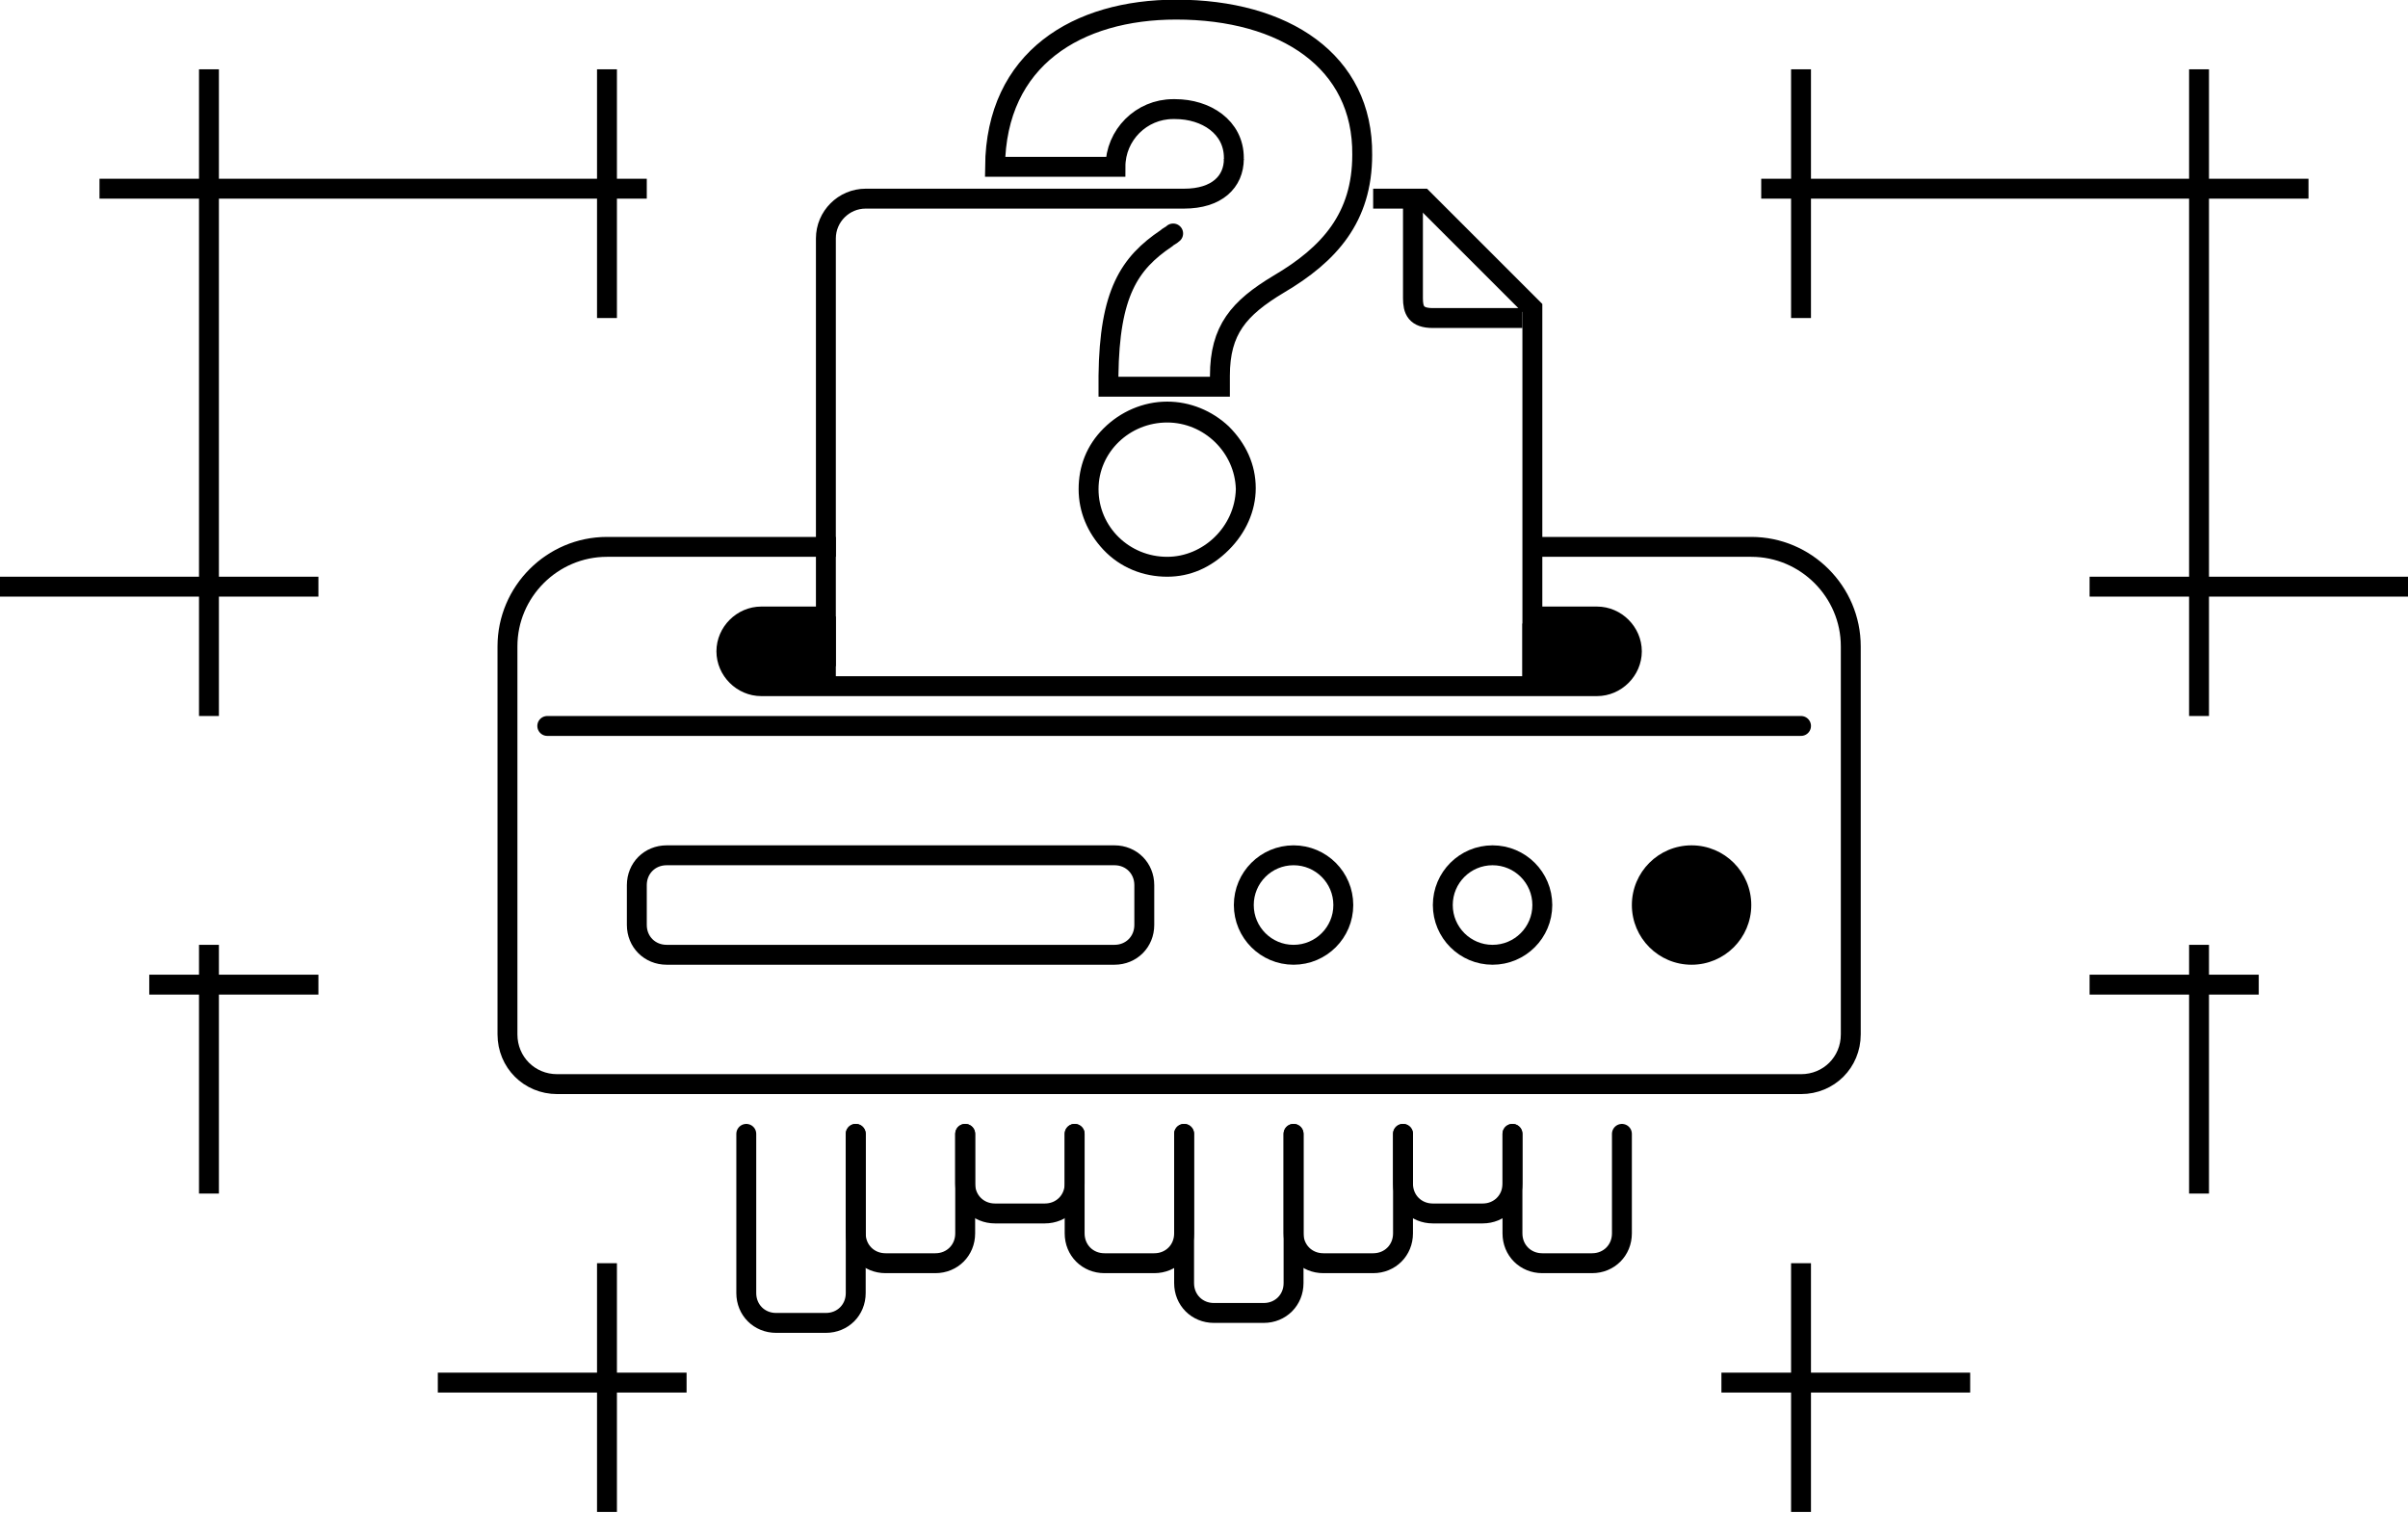
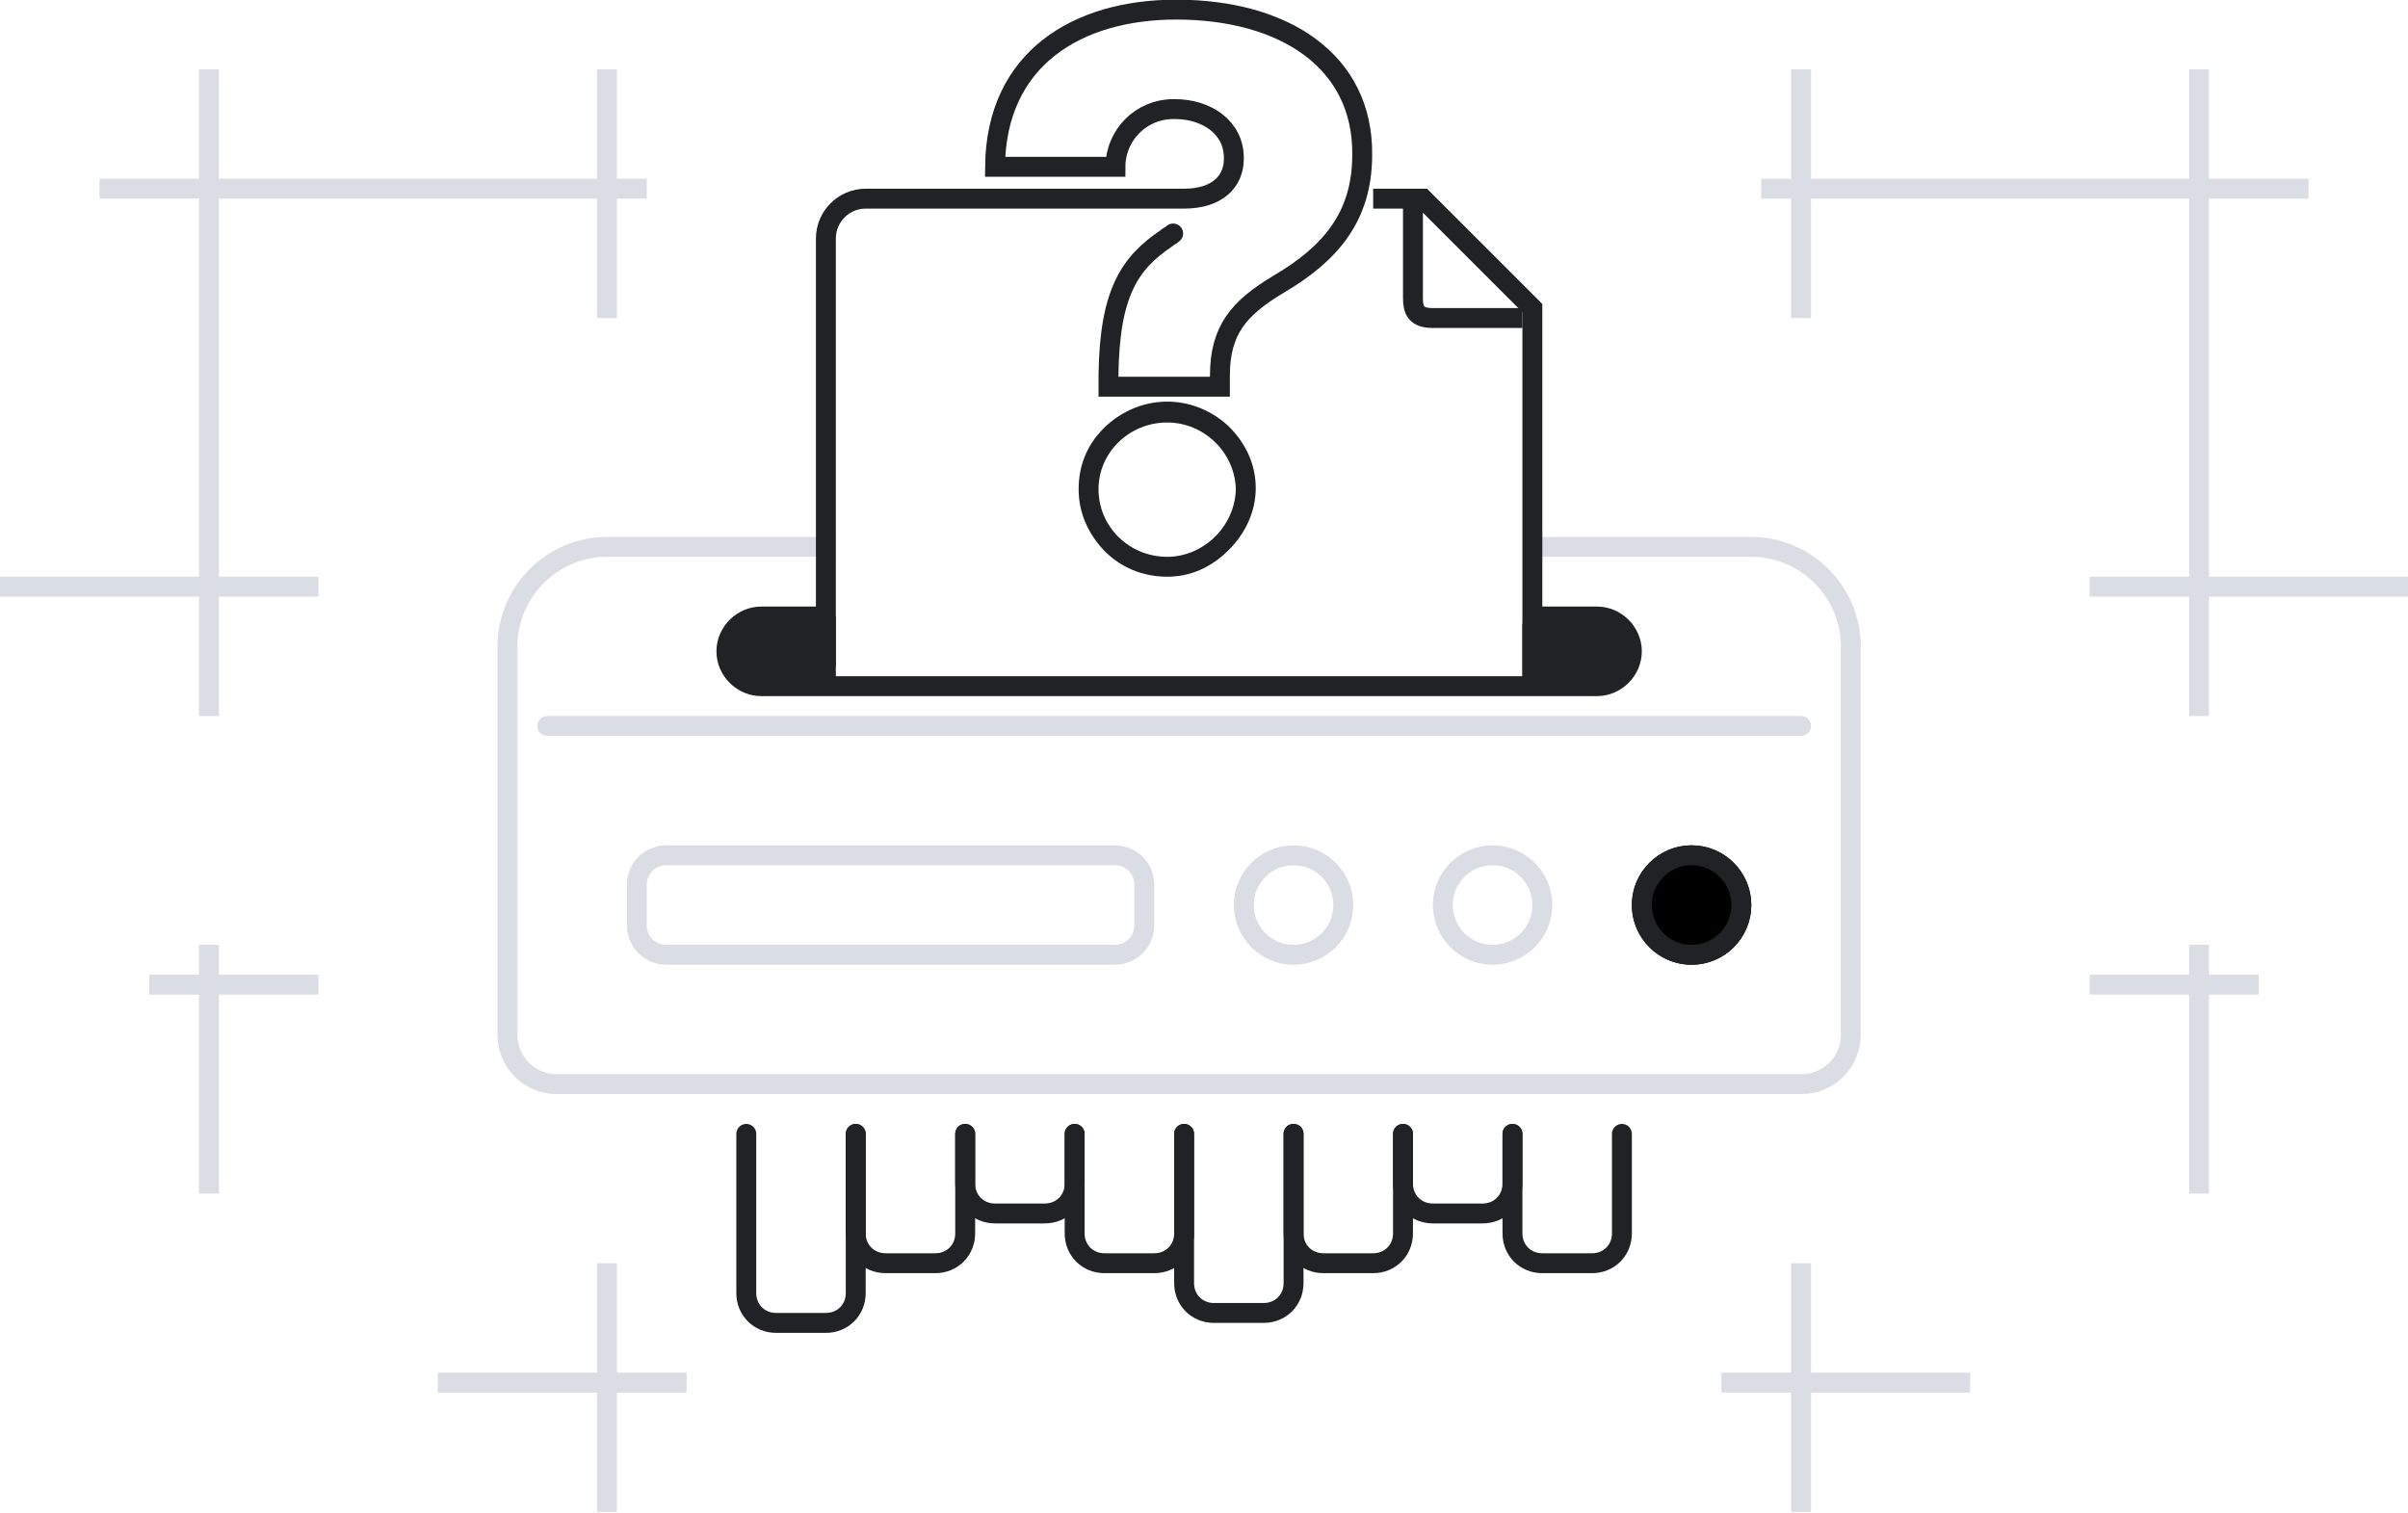
- <svg xmlns="http://www.w3.org/2000/svg" version="1.1" id="Слой_1" x="0" y="0" viewBox="0 0 242 152" xml:space="preserve">
-   <style>.delete-account-st0,.delete-account-st1{fill:none;stroke-width:2}.delete-account-st0{stroke-linecap:round;stroke:currentColor}.delete-account-st1{stroke:currentColor}.delete-account-st3{fill:currentColor}.delete-account-st4{stroke:currentColor;stroke-width:2;fill:none}.delete-account-st6{fill:none}</style>
-   <g id="images" transform="translate(0 -.034)">
-     <g id="Группа_1">
-       <path id="Прямоугольник_скругл._углы_7" class="delete-account-st0" d="M86 114v16c0 1.7-1.3 3-3 3h-5c-1.7 0-3-1.3-3-3v-16" />
-       <path id="Прямоугольник_скругл._углы_7_копия" class="delete-account-st0" d="M97 114v10c0 1.7-1.3 3-3 3h-5c-1.7 0-3-1.3-3-3v-10" />
-       <path id="Прямоугольник_скругл._углы_7_копия_2" class="delete-account-st0" d="M108 114v5c0 1.7-1.3 3-3 3h-5c-1.7 0-3-1.3-3-3v-5" />
-       <path id="Прямоугольник_скругл._углы_7_копия_3" class="delete-account-st0" d="M119 114v10c0 1.7-1.3 3-3 3h-5c-1.7 0-3-1.3-3-3v-10" />
-       <path id="Прямоугольник_скругл._углы_7_копия_4" class="delete-account-st0" d="M130 114v15c0 1.7-1.3 3-3 3h-5c-1.7 0-3-1.3-3-3v-15" />
-       <path id="Прямоугольник_скругл._углы_7_копия_6" class="delete-account-st0" d="M141 114v10c0 1.7-1.3 3-3 3h-5c-1.7 0-3-1.3-3-3v-10" />
-       <path id="Прямоугольник_скругл._углы_7_копия_7" class="delete-account-st0" d="M152 114v5c0 1.7-1.3 3-3 3h-5c-1.7 0-3-1.3-3-3v-5" />
-       <path id="Прямоугольник_скругл._углы_7_копия_8" class="delete-account-st0" d="M163 114v10c0 1.7-1.3 3-3 3h-5c-1.7 0-3-1.3-3-3v-10" />
+ <svg xmlns="http://www.w3.org/2000/svg" xmlns:xlink="http://www.w3.org/1999/xlink" viewBox="0 0 242 152">
+   <style>.F{stroke-width:2}.G{stroke:#212225}.H{stroke-linecap:round}</style>
+   <g fill="none" class="F">
+     <g class="G H">
+       <path d="M86 113.966v16c0 1.7-1.3 3-3 3h-5c-1.7 0-3-1.3-3-3v-16" />
+       <use xlink:href="#B" />
+       <path d="M108 113.966v5c0 1.7-1.3 3-3 3h-5c-1.7 0-3-1.3-3-3v-5" />
+       <use xlink:href="#B" x="22" />
+       <path d="M130 113.966v15c0 1.7-1.3 3-3 3h-5c-1.7 0-3-1.3-3-3v-15" />
+       <use xlink:href="#B" x="44" />
+       <path d="M152 113.966v5c0 1.7-1.3 3-3 3h-5c-1.7 0-3-1.3-3-3v-5" />
+       <use xlink:href="#B" x="66" />
    </g>
-     <path id="Прямоугольник_скругл._углы_3" class="delete-account-st1" d="M153.2 55H176c5.5 0 10 4.5 10 10v39c0 2.8-2.2 5-5 5H56c-2.8 0-5-2.2-5-5V65c0-5.5 4.5-10 10-10h23" />
-     <path id="Фигура_1" fill="none" stroke="currentColor" stroke-width="2" stroke-linecap="round" d="M55 73h126" />
-     <path id="Фигура_2_копия" class="delete-account-st3" d="M76.4 68.7c-4 0-2.9-6.7-1.1-6.7H84v6.7h-7.6zm76.6-.2v-5.8h8.7c1.8 0 2.9 5.8-1.1 5.8H153z" />
-     <path id="Прямоугольник_скругл._углы_5" class="delete-account-st4" d="M153.1 62h7.4c1.9 0 3.5 1.6 3.5 3.5s-1.6 3.5-3.5 3.5h-84c-1.9 0-3.5-1.6-3.5-3.5s1.6-3.5 3.5-3.5h7.4" />
-     <g id="Эллипс_1" transform="translate(164 85)">
-       <circle cx="6" cy="6" r="6" fill="currentColor" />
-       <circle class="st4" cx="6" cy="6" r="5" />
+     <g stroke="#dbdde5">
+       <path d="M153.2 54.966H176c5.5 0 10 4.5 10 10v39a4.95 4.95 0 01-5 5H56a4.95 4.95 0 01-5-5v-39c0-5.5 4.5-10 10-10h23" />
+       <path d="M55 72.966h126" class="H" />
    </g>
-     <g id="Эллипс_1_копия" transform="translate(144 85)">
-       <circle class="delete-account-st6" cx="6" cy="6" r="6" />
-       <circle class="delete-account-st1" cx="6" cy="6" r="5" />
+   </g>
+   <path d="M76.4 68.666c-4 0-2.9-6.7-1.1-6.7H84v6.7h-7.6zm76.6-.2v-5.8h8.7c1.8 0 2.9 5.8-1.1 5.8H153z" fill="#212225" />
+   <path d="M153.1 61.966h7.4c1.9 0 3.5 1.6 3.5 3.5s-1.6 3.5-3.5 3.5h-84c-1.9 0-3.5-1.6-3.5-3.5s1.6-3.5 3.5-3.5h7.4" fill="none" class="F G" />
+   <circle cx="170" cy="90.966" r="6" fill="currentColor" />
+   <g fill="none" class="F">
+     <circle cx="170" cy="90.966" r="5" class="G" />
+     <g stroke="#dbdde5">
+       <circle cx="150" cy="90.966" r="5" />
+       <circle cx="130" cy="90.966" r="5" />
+       <path d="M67 85.966h45c1.7 0 3 1.3 3 3v4c0 1.7-1.3 3-3 3H67c-1.7 0-3-1.3-3-3v-4c0-1.7 1.3-3 3-3z" />
    </g>
-     <g id="Эллипс_1_копия_2" transform="translate(124 85)">
-       <circle class="delete-account-st6" cx="6" cy="6" r="6" />
-       <circle class="delete-account-st1" cx="6" cy="6" r="5" />
-     </g>
-     <g id="Прямоугольник_скругл._углы_6">
-       <path class="delete-account-st6" d="M4 0h45c2.2 0 4 1.8 4 4v4c0 2.2-1.8 4-4 4H4c-2.2 0-4-1.8-4-4V4c0-2.2 1.8-4 4-4z" transform="translate(63 85)" />
-       <path class="delete-account-st1" d="M4 1h45c1.7 0 3 1.3 3 3v4c0 1.7-1.3 3-3 3H4c-1.7 0-3-1.3-3-3V4c0-1.7 1.3-3 3-3z" transform="translate(63 85)" />
-     </g>
-     <path id="Прямоугольник_1_копия_5" d="M180 152v-12h-7v-2h7v-11h2v11h16v2h-16v12h-2zm-120 0v-12H44v-2h16v-11h2v11h7v2h-7v12h-2zm160-32v-20h-10v-2h10v-3h2v3h5v2h-5v20h-2zm-200 0v-20h-5v-2h5v-3h2v3h10v2H22v20h-2zm200-48V60h-10v-2h10V20h-38v12h-2V20h-3v-2h3V7h2v11h38V7h2v11h10v2h-10v38h20v2h-20v12h-2zM20 72V60H0v-2h20V20H10v-2h10V7h2v11h38V7h2v11h3v2h-3v12h-2V20H22v38h10v2H22v12h-2z" fill="currentColor" />
-     <path id="Прямоугольник_скругл._углы_4" class="delete-account-st4" d="M83 67V24c0-2.2 1.8-4 4-4h32c3.3 0 5-1.7 5-4m14 4h5l11 11v38" />
-     <g id="_копия">
-       <path class="delete-account-st6" d="M117.3 56c3.7 0 6.8-3 6.8-6.8s-3-6.8-6.8-6.8-6.8 3-6.8 6.8 3 6.8 6.8 6.8z" />
-       <path class="delete-account-st3" d="M117.3 56c3.6 0 6.8-3 6.9-6.8-.1-3.7-3.2-6.7-6.9-6.7-3.8 0-6.9 3-6.9 6.7 0 3.8 3.1 6.8 6.9 6.8m0 2c-2.4 0-4.7-.9-6.4-2.7-1.6-1.7-2.5-3.8-2.5-6.1s.8-4.4 2.5-6.1c1.7-1.7 4-2.7 6.4-2.7 2.3 0 4.5.9 6.2 2.5 1.7 1.7 2.7 3.8 2.7 6.2 0 2.3-1 4.5-2.7 6.2-1.8 1.8-3.9 2.7-6.2 2.7z" />
-     </g>
-     <path id="_копия_2" class="delete-account-st0" d="M117.9 23.5c-.2.2-.5.3-.7.5-3.7 2.5-5.7 5.5-5.8 13.8v1.1h11.2v-1.1c0-4.6 1.9-6.8 5.9-9.2 5.1-3 8.4-6.7 8.4-13C137 6.2 129.1 1 118.2 1c-9.9 0-18.1 4.9-18.2 15.8h12.1c0-3.2 2.6-5.8 5.8-5.8h.2c3.1 0 5.9 1.8 5.9 4.9" />
-     <path id="Фигура_999" class="delete-account-st4" d="M142 19.9V30c0 1.2.3 2 2 2h9" />
  </g>
+   <path d="M180 151.966v-12h-7v-2h7v-11h2v11h16v2h-16v12h-2zm-120 0v-12H44v-2h16v-11h2v11h7v2h-7v12h-2zm160-32v-20h-10v-2h10v-3h2v3h5v2h-5v20h-2zm-200 0v-20h-5v-2h5v-3h2v3h10v2H22v20h-2zm200-48v-12h-10v-2h10v-38h-38v12h-2v-12h-3v-2h3v-11h2v11h38v-11h2v11h10v2h-10v38h20v2h-20v12h-2zm-200 0v-12H0v-2h20v-38H10v-2h10v-11h2v11h38v-11h2v11h3v2h-3v12h-2v-12H22v38h10v2H22v12h-2z" fill="#dbdde5" />
+   <path d="M83 66.966v-43c0-2.2 1.8-4 4-4h32c3.3 0 5-1.7 5-4m14 4h5l11 11v38" fill="none" class="F G" />
+   <path d="M117.3 55.966c3.6 0 6.8-3 6.9-6.8-.1-3.7-3.2-6.7-6.9-6.7-3.8 0-6.9 3-6.9 6.7 0 3.8 3.1 6.8 6.9 6.8m0 2c-2.4 0-4.7-.9-6.4-2.7-1.6-1.7-2.5-3.8-2.5-6.1s.8-4.4 2.5-6.1 4-2.7 6.4-2.7c2.3 0 4.5.9 6.2 2.5 1.7 1.7 2.7 3.8 2.7 6.2 0 2.3-1 4.5-2.7 6.2-1.8 1.8-3.9 2.7-6.2 2.7z" fill="#212225" />
+   <g fill="none" class="F G">
+     <path d="M117.9 23.466c-.2.2-.5.3-.7.5-3.7 2.5-5.7 5.5-5.8 13.8v1.1h11.2v-1.1c0-4.6 1.9-6.8 5.9-9.2 5.1-3 8.4-6.7 8.4-13 .1-9.4-7.8-14.6-18.7-14.6-9.9 0-18.1 4.9-18.2 15.8h12.1c0-3.2 2.6-5.8 5.8-5.8h.2c3.1 0 5.9 1.8 5.9 4.9" class="H" />
+     <path d="M142 19.866v10.1c0 1.2.3 2 2 2h9" />
+   </g>
+   <defs>
+     <path id="B" d="M97 113.966v10c0 1.7-1.3 3-3 3h-5c-1.7 0-3-1.3-3-3v-10" />
+   </defs>
</svg>
